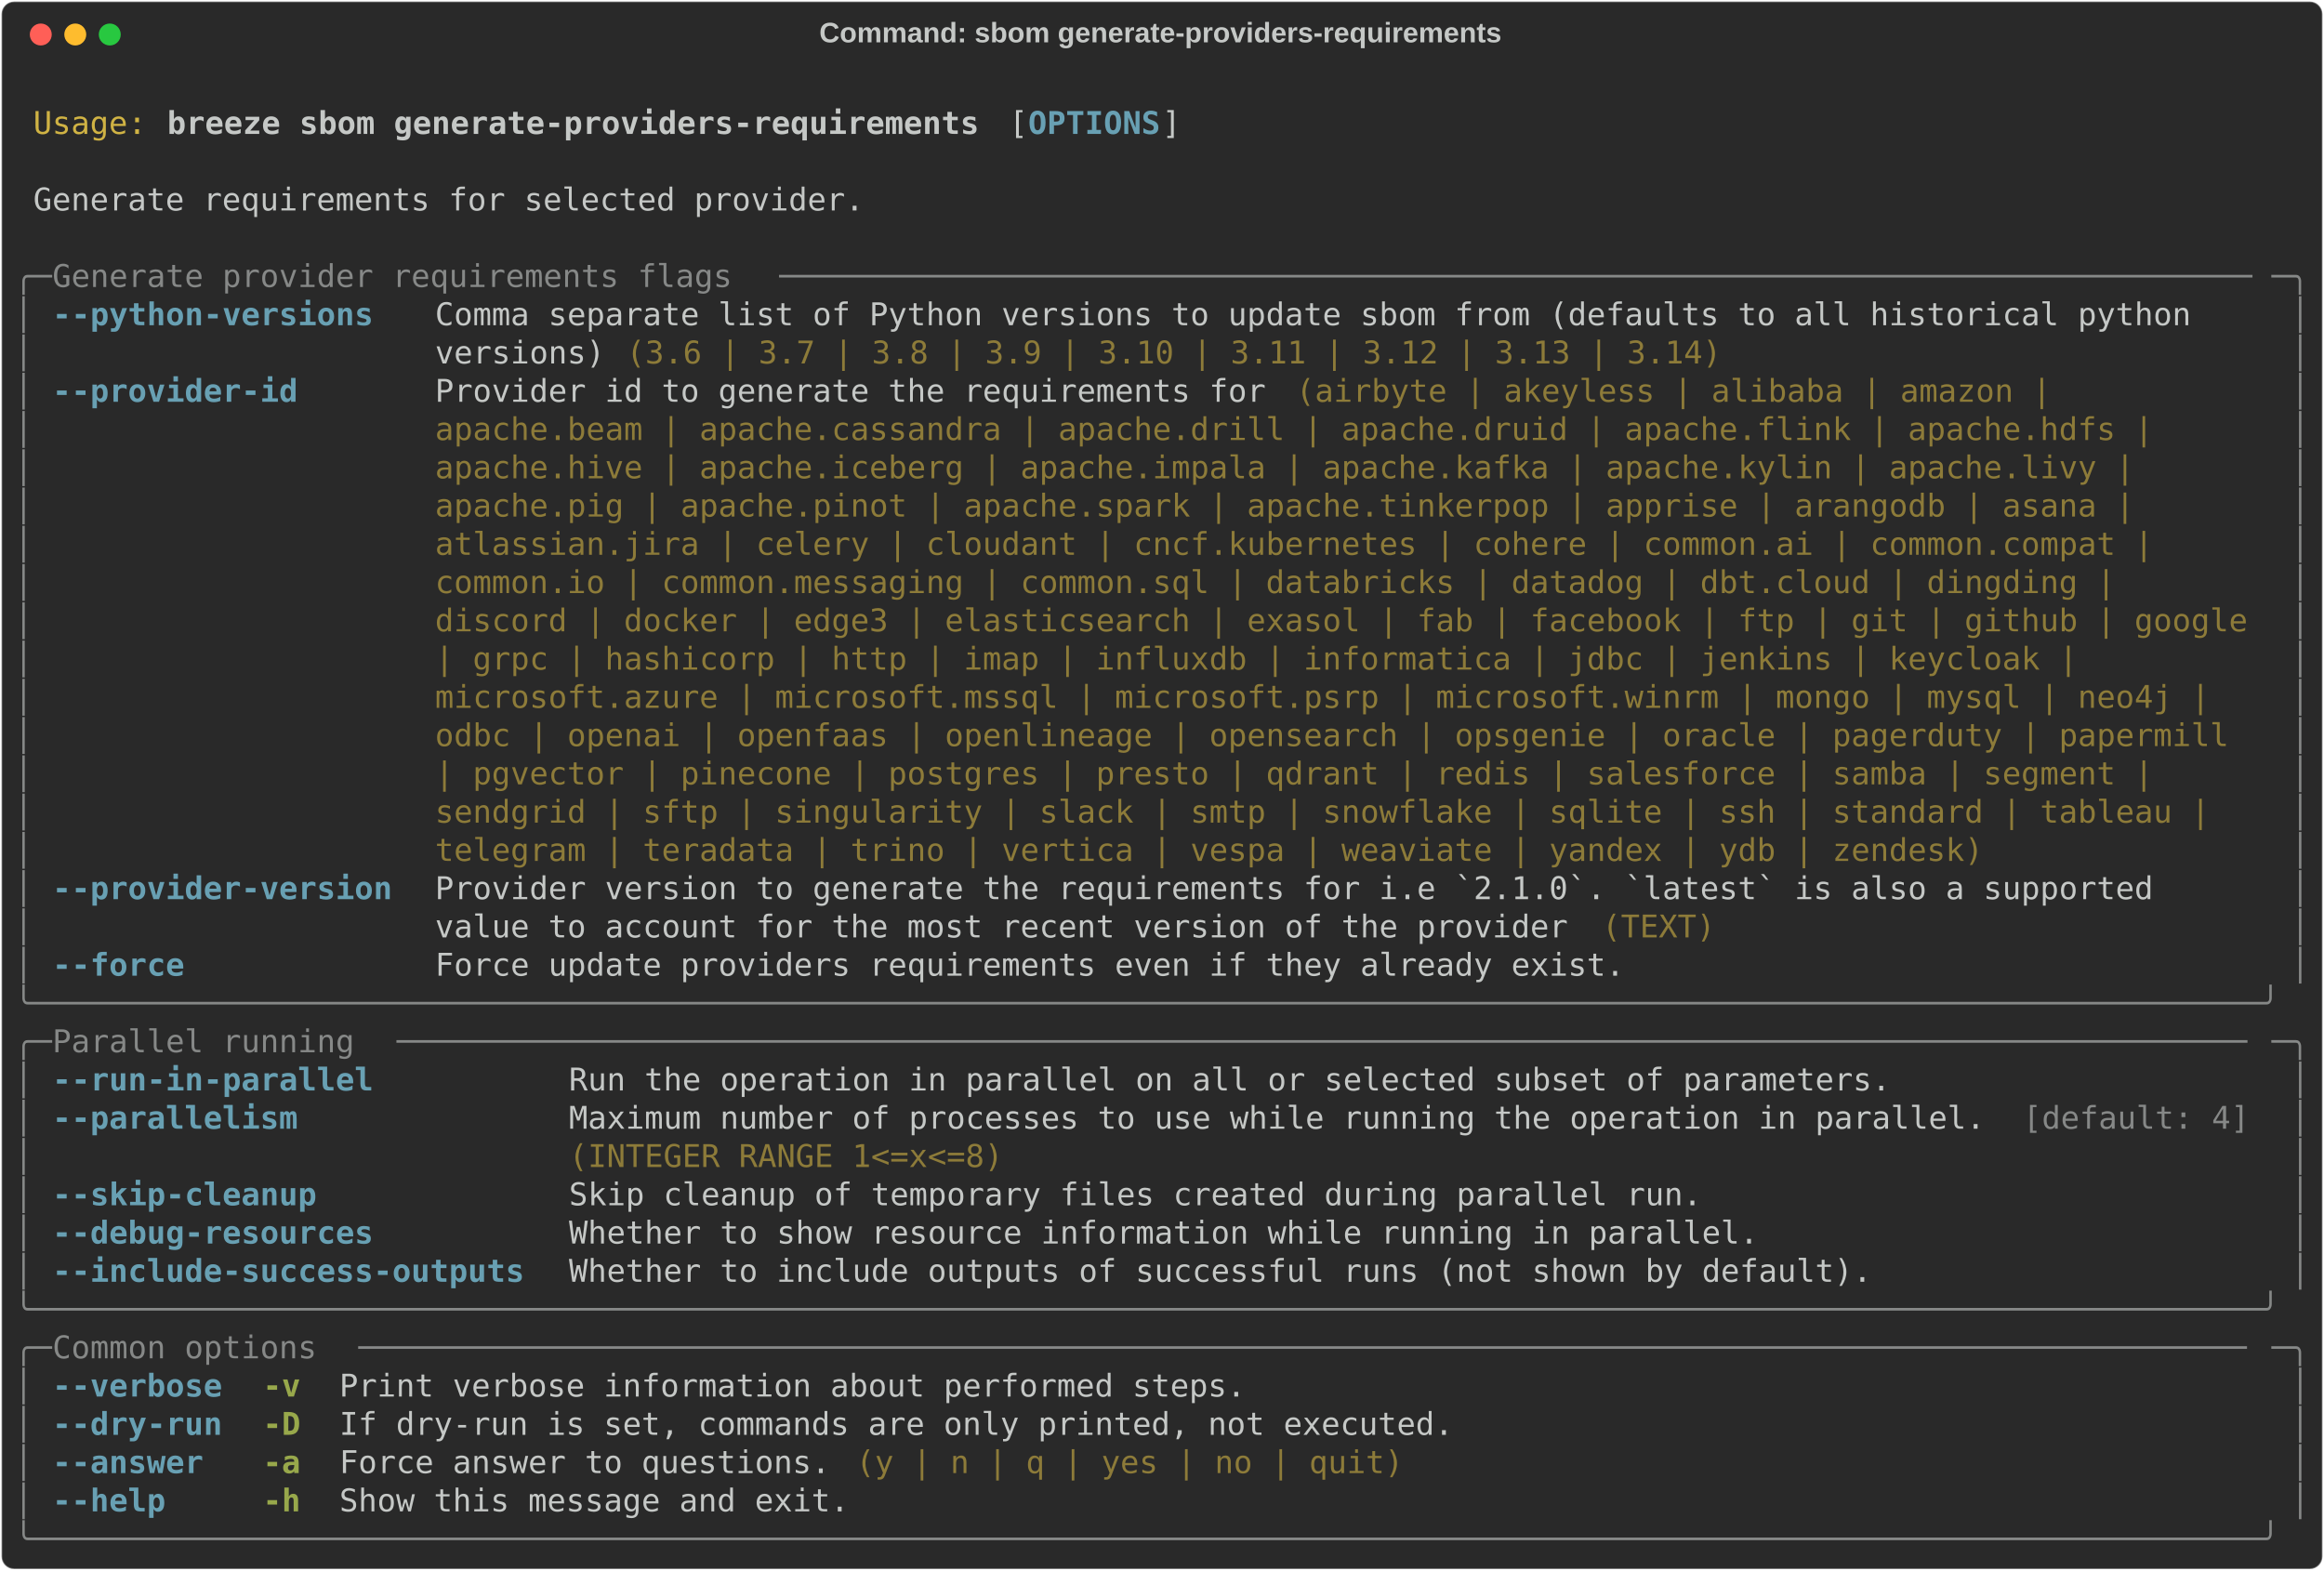
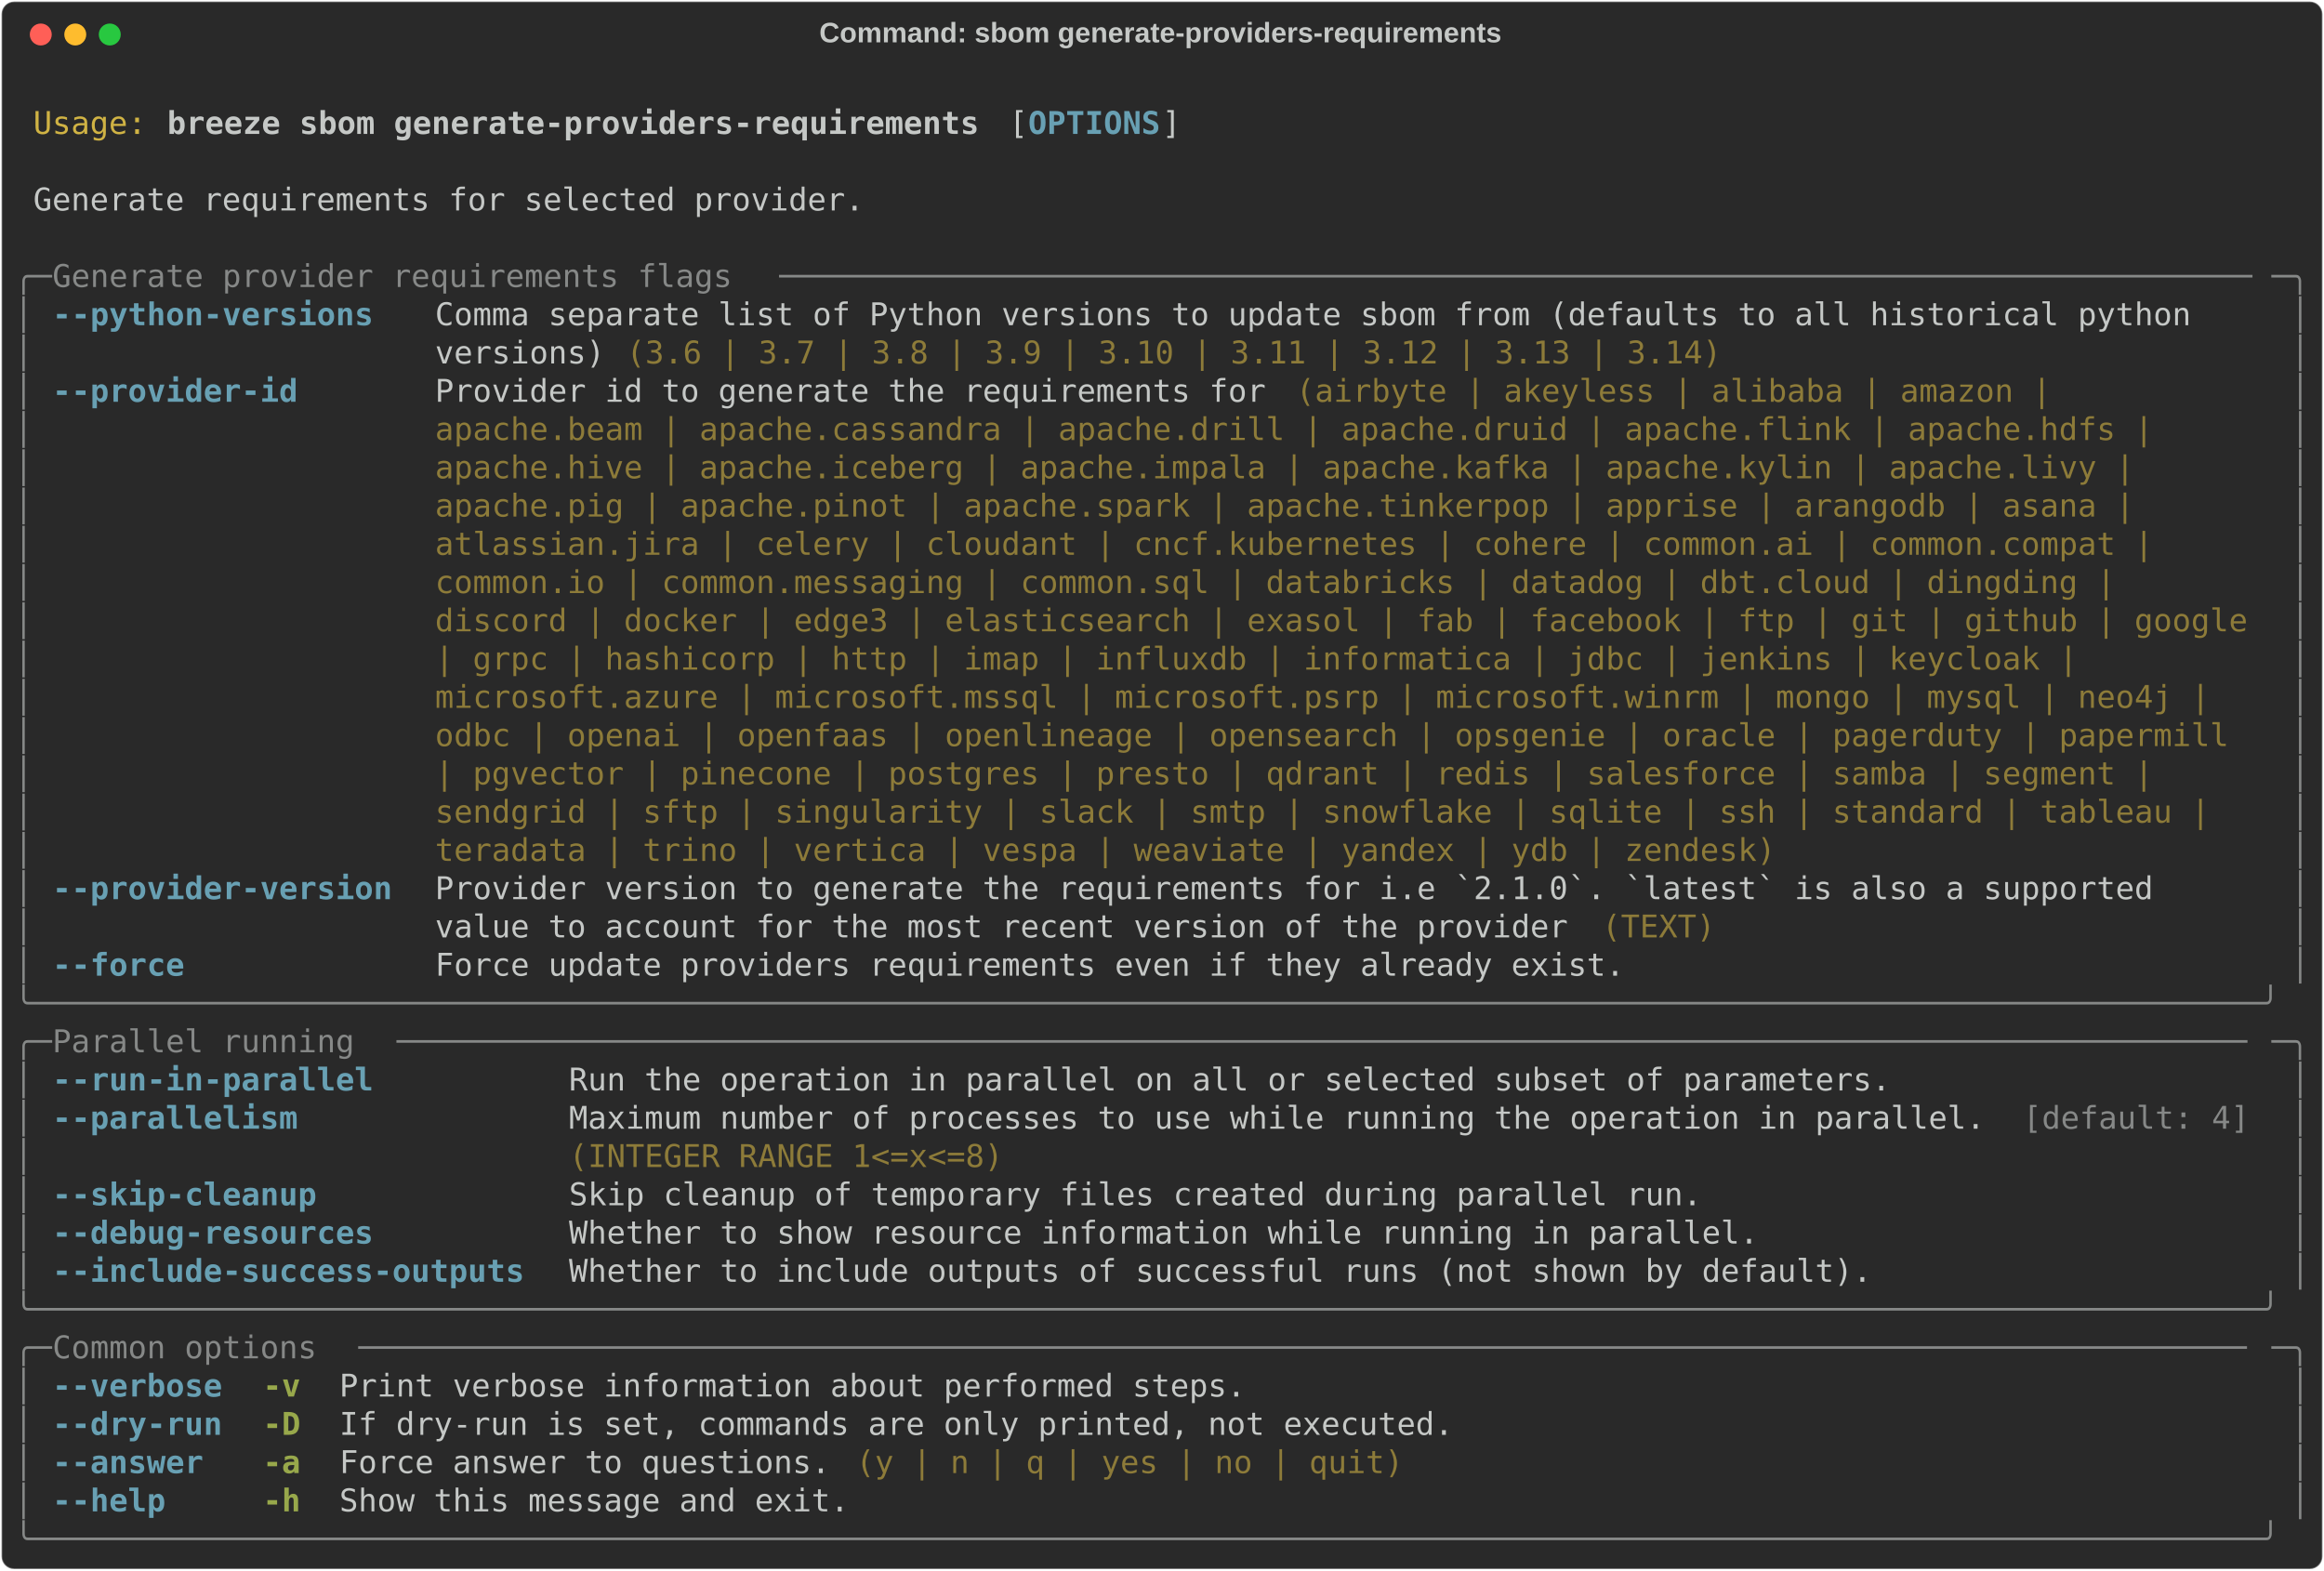
<svg xmlns="http://www.w3.org/2000/svg" class="rich-terminal" viewBox="0 0 1482 1001.6">
  <style>

    @font-face {
        font-family: "Fira Code";
        src: local("FiraCode-Regular"),
                url("https://cdnjs.cloudflare.com/ajax/libs/firacode/6.2.0/woff2/FiraCode-Regular.woff2") format("woff2"),
                url("https://cdnjs.cloudflare.com/ajax/libs/firacode/6.2.0/woff/FiraCode-Regular.woff") format("woff");
        font-style: normal;
        font-weight: 400;
    }
    @font-face {
        font-family: "Fira Code";
        src: local("FiraCode-Bold"),
                url("https://cdnjs.cloudflare.com/ajax/libs/firacode/6.2.0/woff2/FiraCode-Bold.woff2") format("woff2"),
                url("https://cdnjs.cloudflare.com/ajax/libs/firacode/6.2.0/woff/FiraCode-Bold.woff") format("woff");
        font-style: bold;
        font-weight: 700;
    }

    .breeze-sbom-generate-providers-requirements-matrix {
        font-family: Fira Code, monospace;
        font-size: 20px;
        line-height: 24.4px;
        font-variant-east-asian: full-width;
    }

    .breeze-sbom-generate-providers-requirements-title {
        font-size: 18px;
        font-weight: bold;
        font-family: arial;
    }

    .breeze-sbom-generate-providers-requirements-r1 { fill: #c5c8c6 }
.breeze-sbom-generate-providers-requirements-r2 { fill: #d0b344 }
.breeze-sbom-generate-providers-requirements-r3 { fill: #c5c8c6;font-weight: bold }
.breeze-sbom-generate-providers-requirements-r4 { fill: #68a0b3;font-weight: bold }
.breeze-sbom-generate-providers-requirements-r5 { fill: #868887 }
.breeze-sbom-generate-providers-requirements-r6 { fill: #8d7b39 }
.breeze-sbom-generate-providers-requirements-r7 { fill: #98a84b;font-weight: bold }
    </style>
  <defs>
    <clipPath id="breeze-sbom-generate-providers-requirements-clip-terminal">
      <rect x="0" y="0" width="1463.0" height="950.6" />
    </clipPath>
    <clipPath id="breeze-sbom-generate-providers-requirements-line-0">
      <rect x="0" y="1.5" width="1464" height="24.65" />
    </clipPath>
    <clipPath id="breeze-sbom-generate-providers-requirements-line-1">
      <rect x="0" y="25.9" width="1464" height="24.65" />
    </clipPath>
    <clipPath id="breeze-sbom-generate-providers-requirements-line-2">
      <rect x="0" y="50.3" width="1464" height="24.65" />
    </clipPath>
    <clipPath id="breeze-sbom-generate-providers-requirements-line-3">
      <rect x="0" y="74.7" width="1464" height="24.65" />
    </clipPath>
    <clipPath id="breeze-sbom-generate-providers-requirements-line-4">
      <rect x="0" y="99.1" width="1464" height="24.65" />
    </clipPath>
    <clipPath id="breeze-sbom-generate-providers-requirements-line-5">
      <rect x="0" y="123.5" width="1464" height="24.65" />
    </clipPath>
    <clipPath id="breeze-sbom-generate-providers-requirements-line-6">
      <rect x="0" y="147.9" width="1464" height="24.65" />
    </clipPath>
    <clipPath id="breeze-sbom-generate-providers-requirements-line-7">
      <rect x="0" y="172.3" width="1464" height="24.65" />
    </clipPath>
    <clipPath id="breeze-sbom-generate-providers-requirements-line-8">
      <rect x="0" y="196.7" width="1464" height="24.65" />
    </clipPath>
    <clipPath id="breeze-sbom-generate-providers-requirements-line-9">
      <rect x="0" y="221.1" width="1464" height="24.65" />
    </clipPath>
    <clipPath id="breeze-sbom-generate-providers-requirements-line-10">
      <rect x="0" y="245.5" width="1464" height="24.65" />
    </clipPath>
    <clipPath id="breeze-sbom-generate-providers-requirements-line-11">
      <rect x="0" y="269.9" width="1464" height="24.65" />
    </clipPath>
    <clipPath id="breeze-sbom-generate-providers-requirements-line-12">
      <rect x="0" y="294.3" width="1464" height="24.65" />
    </clipPath>
    <clipPath id="breeze-sbom-generate-providers-requirements-line-13">
      <rect x="0" y="318.7" width="1464" height="24.65" />
    </clipPath>
    <clipPath id="breeze-sbom-generate-providers-requirements-line-14">
      <rect x="0" y="343.1" width="1464" height="24.65" />
    </clipPath>
    <clipPath id="breeze-sbom-generate-providers-requirements-line-15">
      <rect x="0" y="367.5" width="1464" height="24.65" />
    </clipPath>
    <clipPath id="breeze-sbom-generate-providers-requirements-line-16">
      <rect x="0" y="391.9" width="1464" height="24.65" />
    </clipPath>
    <clipPath id="breeze-sbom-generate-providers-requirements-line-17">
      <rect x="0" y="416.3" width="1464" height="24.65" />
    </clipPath>
    <clipPath id="breeze-sbom-generate-providers-requirements-line-18">
      <rect x="0" y="440.7" width="1464" height="24.65" />
    </clipPath>
    <clipPath id="breeze-sbom-generate-providers-requirements-line-19">
      <rect x="0" y="465.1" width="1464" height="24.65" />
    </clipPath>
    <clipPath id="breeze-sbom-generate-providers-requirements-line-20">
      <rect x="0" y="489.5" width="1464" height="24.65" />
    </clipPath>
    <clipPath id="breeze-sbom-generate-providers-requirements-line-21">
      <rect x="0" y="513.9" width="1464" height="24.65" />
    </clipPath>
    <clipPath id="breeze-sbom-generate-providers-requirements-line-22">
      <rect x="0" y="538.3" width="1464" height="24.65" />
    </clipPath>
    <clipPath id="breeze-sbom-generate-providers-requirements-line-23">
      <rect x="0" y="562.7" width="1464" height="24.65" />
    </clipPath>
    <clipPath id="breeze-sbom-generate-providers-requirements-line-24">
      <rect x="0" y="587.1" width="1464" height="24.65" />
    </clipPath>
    <clipPath id="breeze-sbom-generate-providers-requirements-line-25">
      <rect x="0" y="611.5" width="1464" height="24.65" />
    </clipPath>
    <clipPath id="breeze-sbom-generate-providers-requirements-line-26">
      <rect x="0" y="635.9" width="1464" height="24.65" />
    </clipPath>
    <clipPath id="breeze-sbom-generate-providers-requirements-line-27">
      <rect x="0" y="660.3" width="1464" height="24.65" />
    </clipPath>
    <clipPath id="breeze-sbom-generate-providers-requirements-line-28">
      <rect x="0" y="684.7" width="1464" height="24.65" />
    </clipPath>
    <clipPath id="breeze-sbom-generate-providers-requirements-line-29">
      <rect x="0" y="709.1" width="1464" height="24.65" />
    </clipPath>
    <clipPath id="breeze-sbom-generate-providers-requirements-line-30">
      <rect x="0" y="733.5" width="1464" height="24.65" />
    </clipPath>
    <clipPath id="breeze-sbom-generate-providers-requirements-line-31">
      <rect x="0" y="757.9" width="1464" height="24.65" />
    </clipPath>
    <clipPath id="breeze-sbom-generate-providers-requirements-line-32">
      <rect x="0" y="782.3" width="1464" height="24.65" />
    </clipPath>
    <clipPath id="breeze-sbom-generate-providers-requirements-line-33">
      <rect x="0" y="806.7" width="1464" height="24.65" />
    </clipPath>
    <clipPath id="breeze-sbom-generate-providers-requirements-line-34">
      <rect x="0" y="831.1" width="1464" height="24.65" />
    </clipPath>
    <clipPath id="breeze-sbom-generate-providers-requirements-line-35">
      <rect x="0" y="855.5" width="1464" height="24.65" />
    </clipPath>
    <clipPath id="breeze-sbom-generate-providers-requirements-line-36">
      <rect x="0" y="879.9" width="1464" height="24.65" />
    </clipPath>
    <clipPath id="breeze-sbom-generate-providers-requirements-line-37">
      <rect x="0" y="904.3" width="1464" height="24.65" />
    </clipPath>
  </defs>
  <rect fill="#292929" stroke="rgba(255,255,255,0.35)" stroke-width="1" x="1" y="1" width="1480" height="999.6" rx="8" />
  <text class="breeze-sbom-generate-providers-requirements-title" fill="#c5c8c6" text-anchor="middle" x="740" y="27">Command: sbom generate-providers-requirements</text>
  <g transform="translate(26,22)">
    <circle cx="0" cy="0" r="7" fill="#ff5f57" />
    <circle cx="22" cy="0" r="7" fill="#febc2e" />
    <circle cx="44" cy="0" r="7" fill="#28c840" />
  </g>
  <g transform="translate(9, 41)" clip-path="url(#breeze-sbom-generate-providers-requirements-clip-terminal)">
    <g class="breeze-sbom-generate-providers-requirements-matrix">
      <text class="breeze-sbom-generate-providers-requirements-r1" x="1464" y="20" textLength="12.2" clip-path="url(#breeze-sbom-generate-providers-requirements-line-0)">
</text>
      <text class="breeze-sbom-generate-providers-requirements-r2" x="12.2" y="44.4" textLength="73.2" clip-path="url(#breeze-sbom-generate-providers-requirements-line-1)">Usage:</text>
      <text class="breeze-sbom-generate-providers-requirements-r3" x="97.6" y="44.4" textLength="524.6" clip-path="url(#breeze-sbom-generate-providers-requirements-line-1)">breeze sbom generate-providers-requirements</text>
      <text class="breeze-sbom-generate-providers-requirements-r1" x="634.4" y="44.4" textLength="12.2" clip-path="url(#breeze-sbom-generate-providers-requirements-line-1)">[</text>
      <text class="breeze-sbom-generate-providers-requirements-r4" x="646.6" y="44.4" textLength="85.4" clip-path="url(#breeze-sbom-generate-providers-requirements-line-1)">OPTIONS</text>
      <text class="breeze-sbom-generate-providers-requirements-r1" x="732" y="44.4" textLength="12.2" clip-path="url(#breeze-sbom-generate-providers-requirements-line-1)">]</text>
      <text class="breeze-sbom-generate-providers-requirements-r1" x="1464" y="44.4" textLength="12.2" clip-path="url(#breeze-sbom-generate-providers-requirements-line-1)">
</text>
      <text class="breeze-sbom-generate-providers-requirements-r1" x="1464" y="68.8" textLength="12.2" clip-path="url(#breeze-sbom-generate-providers-requirements-line-2)">
</text>
      <text class="breeze-sbom-generate-providers-requirements-r1" x="12.2" y="93.2" textLength="536.8" clip-path="url(#breeze-sbom-generate-providers-requirements-line-3)">Generate requirements for selected provider.</text>
      <text class="breeze-sbom-generate-providers-requirements-r1" x="1464" y="93.2" textLength="12.2" clip-path="url(#breeze-sbom-generate-providers-requirements-line-3)">
</text>
      <text class="breeze-sbom-generate-providers-requirements-r1" x="1464" y="117.6" textLength="12.2" clip-path="url(#breeze-sbom-generate-providers-requirements-line-4)">
</text>
      <text class="breeze-sbom-generate-providers-requirements-r5" x="0" y="142" textLength="24.4" clip-path="url(#breeze-sbom-generate-providers-requirements-line-5)">╭─</text>
      <text class="breeze-sbom-generate-providers-requirements-r5" x="24.4" y="142" textLength="463.6" clip-path="url(#breeze-sbom-generate-providers-requirements-line-5)"> Generate provider requirements flags </text>
      <text class="breeze-sbom-generate-providers-requirements-r5" x="488" y="142" textLength="951.6" clip-path="url(#breeze-sbom-generate-providers-requirements-line-5)">──────────────────────────────────────────────────────────────────────────────</text>
      <text class="breeze-sbom-generate-providers-requirements-r5" x="1439.6" y="142" textLength="24.4" clip-path="url(#breeze-sbom-generate-providers-requirements-line-5)">─╮</text>
      <text class="breeze-sbom-generate-providers-requirements-r1" x="1464" y="142" textLength="12.2" clip-path="url(#breeze-sbom-generate-providers-requirements-line-5)">
</text>
      <text class="breeze-sbom-generate-providers-requirements-r5" x="0" y="166.4" textLength="12.2" clip-path="url(#breeze-sbom-generate-providers-requirements-line-6)">│</text>
      <text class="breeze-sbom-generate-providers-requirements-r4" x="24.4" y="166.4" textLength="219.6" clip-path="url(#breeze-sbom-generate-providers-requirements-line-6)">--python-versions </text>
      <text class="breeze-sbom-generate-providers-requirements-r1" x="268.4" y="166.4" textLength="1171.2" clip-path="url(#breeze-sbom-generate-providers-requirements-line-6)">Comma separate list of Python versions to update sbom from (defaults to all historical python   </text>
      <text class="breeze-sbom-generate-providers-requirements-r5" x="1451.8" y="166.4" textLength="12.2" clip-path="url(#breeze-sbom-generate-providers-requirements-line-6)">│</text>
      <text class="breeze-sbom-generate-providers-requirements-r1" x="1464" y="166.4" textLength="12.2" clip-path="url(#breeze-sbom-generate-providers-requirements-line-6)">
</text>
      <text class="breeze-sbom-generate-providers-requirements-r5" x="0" y="190.8" textLength="12.2" clip-path="url(#breeze-sbom-generate-providers-requirements-line-7)">│</text>
      <text class="breeze-sbom-generate-providers-requirements-r1" x="268.4" y="190.8" textLength="122" clip-path="url(#breeze-sbom-generate-providers-requirements-line-7)">versions) </text>
      <text class="breeze-sbom-generate-providers-requirements-r6" x="390.4" y="190.8" textLength="707.6" clip-path="url(#breeze-sbom-generate-providers-requirements-line-7)">(3.6 | 3.7 | 3.8 | 3.9 | 3.10 | 3.11 | 3.12 | 3.13 | 3.14)</text>
      <text class="breeze-sbom-generate-providers-requirements-r5" x="1451.8" y="190.8" textLength="12.2" clip-path="url(#breeze-sbom-generate-providers-requirements-line-7)">│</text>
      <text class="breeze-sbom-generate-providers-requirements-r1" x="1464" y="190.8" textLength="12.2" clip-path="url(#breeze-sbom-generate-providers-requirements-line-7)">
</text>
      <text class="breeze-sbom-generate-providers-requirements-r5" x="0" y="215.2" textLength="12.2" clip-path="url(#breeze-sbom-generate-providers-requirements-line-8)">│</text>
      <text class="breeze-sbom-generate-providers-requirements-r4" x="24.4" y="215.2" textLength="219.6" clip-path="url(#breeze-sbom-generate-providers-requirements-line-8)">--provider-id     </text>
      <text class="breeze-sbom-generate-providers-requirements-r1" x="268.4" y="215.2" textLength="549" clip-path="url(#breeze-sbom-generate-providers-requirements-line-8)">Provider id to generate the requirements for </text>
      <text class="breeze-sbom-generate-providers-requirements-r6" x="817.4" y="215.2" textLength="500.2" clip-path="url(#breeze-sbom-generate-providers-requirements-line-8)">(airbyte | akeyless | alibaba | amazon | </text>
      <text class="breeze-sbom-generate-providers-requirements-r5" x="1451.8" y="215.2" textLength="12.2" clip-path="url(#breeze-sbom-generate-providers-requirements-line-8)">│</text>
      <text class="breeze-sbom-generate-providers-requirements-r1" x="1464" y="215.2" textLength="12.2" clip-path="url(#breeze-sbom-generate-providers-requirements-line-8)">
</text>
      <text class="breeze-sbom-generate-providers-requirements-r5" x="0" y="239.6" textLength="12.2" clip-path="url(#breeze-sbom-generate-providers-requirements-line-9)">│</text>
      <text class="breeze-sbom-generate-providers-requirements-r6" x="268.4" y="239.6" textLength="1122.4" clip-path="url(#breeze-sbom-generate-providers-requirements-line-9)">apache.beam | apache.cassandra | apache.drill | apache.druid | apache.flink | apache.hdfs | </text>
      <text class="breeze-sbom-generate-providers-requirements-r5" x="1451.8" y="239.6" textLength="12.2" clip-path="url(#breeze-sbom-generate-providers-requirements-line-9)">│</text>
      <text class="breeze-sbom-generate-providers-requirements-r1" x="1464" y="239.6" textLength="12.2" clip-path="url(#breeze-sbom-generate-providers-requirements-line-9)">
</text>
      <text class="breeze-sbom-generate-providers-requirements-r5" x="0" y="264" textLength="12.2" clip-path="url(#breeze-sbom-generate-providers-requirements-line-10)">│</text>
      <text class="breeze-sbom-generate-providers-requirements-r6" x="268.4" y="264" textLength="1110.2" clip-path="url(#breeze-sbom-generate-providers-requirements-line-10)">apache.hive | apache.iceberg | apache.impala | apache.kafka | apache.kylin | apache.livy | </text>
      <text class="breeze-sbom-generate-providers-requirements-r5" x="1451.8" y="264" textLength="12.2" clip-path="url(#breeze-sbom-generate-providers-requirements-line-10)">│</text>
      <text class="breeze-sbom-generate-providers-requirements-r1" x="1464" y="264" textLength="12.2" clip-path="url(#breeze-sbom-generate-providers-requirements-line-10)">
</text>
      <text class="breeze-sbom-generate-providers-requirements-r5" x="0" y="288.4" textLength="12.2" clip-path="url(#breeze-sbom-generate-providers-requirements-line-11)">│</text>
      <text class="breeze-sbom-generate-providers-requirements-r6" x="268.4" y="288.4" textLength="1110.2" clip-path="url(#breeze-sbom-generate-providers-requirements-line-11)">apache.pig | apache.pinot | apache.spark | apache.tinkerpop | apprise | arangodb | asana | </text>
      <text class="breeze-sbom-generate-providers-requirements-r5" x="1451.8" y="288.4" textLength="12.2" clip-path="url(#breeze-sbom-generate-providers-requirements-line-11)">│</text>
      <text class="breeze-sbom-generate-providers-requirements-r1" x="1464" y="288.4" textLength="12.2" clip-path="url(#breeze-sbom-generate-providers-requirements-line-11)">
</text>
      <text class="breeze-sbom-generate-providers-requirements-r5" x="0" y="312.8" textLength="12.2" clip-path="url(#breeze-sbom-generate-providers-requirements-line-12)">│</text>
      <text class="breeze-sbom-generate-providers-requirements-r6" x="268.4" y="312.8" textLength="1122.4" clip-path="url(#breeze-sbom-generate-providers-requirements-line-12)">atlassian.jira | celery | cloudant | cncf.kubernetes | cohere | common.ai | common.compat | </text>
      <text class="breeze-sbom-generate-providers-requirements-r5" x="1451.8" y="312.8" textLength="12.2" clip-path="url(#breeze-sbom-generate-providers-requirements-line-12)">│</text>
      <text class="breeze-sbom-generate-providers-requirements-r1" x="1464" y="312.8" textLength="12.2" clip-path="url(#breeze-sbom-generate-providers-requirements-line-12)">
</text>
      <text class="breeze-sbom-generate-providers-requirements-r5" x="0" y="337.2" textLength="12.2" clip-path="url(#breeze-sbom-generate-providers-requirements-line-13)">│</text>
      <text class="breeze-sbom-generate-providers-requirements-r6" x="268.4" y="337.2" textLength="1098" clip-path="url(#breeze-sbom-generate-providers-requirements-line-13)">common.io | common.messaging | common.sql | databricks | datadog | dbt.cloud | dingding | </text>
      <text class="breeze-sbom-generate-providers-requirements-r5" x="1451.8" y="337.2" textLength="12.2" clip-path="url(#breeze-sbom-generate-providers-requirements-line-13)">│</text>
      <text class="breeze-sbom-generate-providers-requirements-r1" x="1464" y="337.2" textLength="12.2" clip-path="url(#breeze-sbom-generate-providers-requirements-line-13)">
</text>
      <text class="breeze-sbom-generate-providers-requirements-r5" x="0" y="361.6" textLength="12.2" clip-path="url(#breeze-sbom-generate-providers-requirements-line-14)">│</text>
      <text class="breeze-sbom-generate-providers-requirements-r6" x="268.4" y="361.6" textLength="1171.2" clip-path="url(#breeze-sbom-generate-providers-requirements-line-14)">discord | docker | edge3 | elasticsearch | exasol | fab | facebook | ftp | git | github | google</text>
      <text class="breeze-sbom-generate-providers-requirements-r5" x="1451.8" y="361.6" textLength="12.2" clip-path="url(#breeze-sbom-generate-providers-requirements-line-14)">│</text>
      <text class="breeze-sbom-generate-providers-requirements-r1" x="1464" y="361.6" textLength="12.2" clip-path="url(#breeze-sbom-generate-providers-requirements-line-14)">
</text>
      <text class="breeze-sbom-generate-providers-requirements-r5" x="0" y="386" textLength="12.2" clip-path="url(#breeze-sbom-generate-providers-requirements-line-15)">│</text>
      <text class="breeze-sbom-generate-providers-requirements-r6" x="268.4" y="386" textLength="1073.6" clip-path="url(#breeze-sbom-generate-providers-requirements-line-15)">| grpc | hashicorp | http | imap | influxdb | informatica | jdbc | jenkins | keycloak | </text>
      <text class="breeze-sbom-generate-providers-requirements-r5" x="1451.8" y="386" textLength="12.2" clip-path="url(#breeze-sbom-generate-providers-requirements-line-15)">│</text>
      <text class="breeze-sbom-generate-providers-requirements-r1" x="1464" y="386" textLength="12.2" clip-path="url(#breeze-sbom-generate-providers-requirements-line-15)">
</text>
      <text class="breeze-sbom-generate-providers-requirements-r5" x="0" y="410.4" textLength="12.2" clip-path="url(#breeze-sbom-generate-providers-requirements-line-16)">│</text>
      <text class="breeze-sbom-generate-providers-requirements-r6" x="268.4" y="410.4" textLength="1159" clip-path="url(#breeze-sbom-generate-providers-requirements-line-16)">microsoft.azure | microsoft.mssql | microsoft.psrp | microsoft.winrm | mongo | mysql | neo4j | </text>
      <text class="breeze-sbom-generate-providers-requirements-r5" x="1451.8" y="410.4" textLength="12.2" clip-path="url(#breeze-sbom-generate-providers-requirements-line-16)">│</text>
      <text class="breeze-sbom-generate-providers-requirements-r1" x="1464" y="410.4" textLength="12.2" clip-path="url(#breeze-sbom-generate-providers-requirements-line-16)">
</text>
      <text class="breeze-sbom-generate-providers-requirements-r5" x="0" y="434.8" textLength="12.2" clip-path="url(#breeze-sbom-generate-providers-requirements-line-17)">│</text>
      <text class="breeze-sbom-generate-providers-requirements-r6" x="268.4" y="434.8" textLength="1171.2" clip-path="url(#breeze-sbom-generate-providers-requirements-line-17)">odbc | openai | openfaas | openlineage | opensearch | opsgenie | oracle | pagerduty | papermill </text>
      <text class="breeze-sbom-generate-providers-requirements-r5" x="1451.8" y="434.8" textLength="12.2" clip-path="url(#breeze-sbom-generate-providers-requirements-line-17)">│</text>
      <text class="breeze-sbom-generate-providers-requirements-r1" x="1464" y="434.8" textLength="12.2" clip-path="url(#breeze-sbom-generate-providers-requirements-line-17)">
</text>
      <text class="breeze-sbom-generate-providers-requirements-r5" x="0" y="459.2" textLength="12.2" clip-path="url(#breeze-sbom-generate-providers-requirements-line-18)">│</text>
      <text class="breeze-sbom-generate-providers-requirements-r6" x="268.4" y="459.2" textLength="1122.4" clip-path="url(#breeze-sbom-generate-providers-requirements-line-18)">| pgvector | pinecone | postgres | presto | qdrant | redis | salesforce | samba | segment | </text>
      <text class="breeze-sbom-generate-providers-requirements-r5" x="1451.8" y="459.2" textLength="12.2" clip-path="url(#breeze-sbom-generate-providers-requirements-line-18)">│</text>
      <text class="breeze-sbom-generate-providers-requirements-r1" x="1464" y="459.2" textLength="12.2" clip-path="url(#breeze-sbom-generate-providers-requirements-line-18)">
</text>
      <text class="breeze-sbom-generate-providers-requirements-r5" x="0" y="483.6" textLength="12.2" clip-path="url(#breeze-sbom-generate-providers-requirements-line-19)">│</text>
      <text class="breeze-sbom-generate-providers-requirements-r6" x="268.4" y="483.6" textLength="1159" clip-path="url(#breeze-sbom-generate-providers-requirements-line-19)">sendgrid | sftp | singularity | slack | smtp | snowflake | sqlite | ssh | standard | tableau | </text>
      <text class="breeze-sbom-generate-providers-requirements-r5" x="1451.8" y="483.6" textLength="12.2" clip-path="url(#breeze-sbom-generate-providers-requirements-line-19)">│</text>
      <text class="breeze-sbom-generate-providers-requirements-r1" x="1464" y="483.6" textLength="12.2" clip-path="url(#breeze-sbom-generate-providers-requirements-line-19)">
</text>
      <text class="breeze-sbom-generate-providers-requirements-r5" x="0" y="508" textLength="12.2" clip-path="url(#breeze-sbom-generate-providers-requirements-line-20)">│</text>
-       <text class="breeze-sbom-generate-providers-requirements-r6" x="268.4" y="508" textLength="1000.4" clip-path="url(#breeze-sbom-generate-providers-requirements-line-20)">telegram | teradata | trino | vertica | vespa | weaviate | yandex | ydb | zendesk)</text>
+       <text class="breeze-sbom-generate-providers-requirements-r6" x="268.4" y="508" textLength="1000.4" clip-path="url(#breeze-sbom-generate-providers-requirements-line-20)">teradata | trino | vertica | vespa | weaviate | yandex | ydb | zendesk)</text>
      <text class="breeze-sbom-generate-providers-requirements-r5" x="1451.8" y="508" textLength="12.2" clip-path="url(#breeze-sbom-generate-providers-requirements-line-20)">│</text>
      <text class="breeze-sbom-generate-providers-requirements-r1" x="1464" y="508" textLength="12.2" clip-path="url(#breeze-sbom-generate-providers-requirements-line-20)">
</text>
      <text class="breeze-sbom-generate-providers-requirements-r5" x="0" y="532.4" textLength="12.2" clip-path="url(#breeze-sbom-generate-providers-requirements-line-21)">│</text>
      <text class="breeze-sbom-generate-providers-requirements-r4" x="24.4" y="532.4" textLength="219.6" clip-path="url(#breeze-sbom-generate-providers-requirements-line-21)">--provider-version</text>
      <text class="breeze-sbom-generate-providers-requirements-r1" x="268.4" y="532.4" textLength="1171.2" clip-path="url(#breeze-sbom-generate-providers-requirements-line-21)">Provider version to generate the requirements for i.e `2.1.0`. `latest` is also a supported     </text>
      <text class="breeze-sbom-generate-providers-requirements-r5" x="1451.8" y="532.4" textLength="12.2" clip-path="url(#breeze-sbom-generate-providers-requirements-line-21)">│</text>
      <text class="breeze-sbom-generate-providers-requirements-r1" x="1464" y="532.4" textLength="12.2" clip-path="url(#breeze-sbom-generate-providers-requirements-line-21)">
</text>
      <text class="breeze-sbom-generate-providers-requirements-r5" x="0" y="556.8" textLength="12.2" clip-path="url(#breeze-sbom-generate-providers-requirements-line-22)">│</text>
      <text class="breeze-sbom-generate-providers-requirements-r1" x="268.4" y="556.8" textLength="744.2" clip-path="url(#breeze-sbom-generate-providers-requirements-line-22)">value to account for the most recent version of the provider </text>
      <text class="breeze-sbom-generate-providers-requirements-r6" x="1012.6" y="556.8" textLength="73.2" clip-path="url(#breeze-sbom-generate-providers-requirements-line-22)">(TEXT)</text>
      <text class="breeze-sbom-generate-providers-requirements-r5" x="1451.8" y="556.8" textLength="12.2" clip-path="url(#breeze-sbom-generate-providers-requirements-line-22)">│</text>
      <text class="breeze-sbom-generate-providers-requirements-r1" x="1464" y="556.8" textLength="12.2" clip-path="url(#breeze-sbom-generate-providers-requirements-line-22)">
</text>
      <text class="breeze-sbom-generate-providers-requirements-r5" x="0" y="581.2" textLength="12.2" clip-path="url(#breeze-sbom-generate-providers-requirements-line-23)">│</text>
      <text class="breeze-sbom-generate-providers-requirements-r4" x="24.4" y="581.2" textLength="219.6" clip-path="url(#breeze-sbom-generate-providers-requirements-line-23)">--force           </text>
      <text class="breeze-sbom-generate-providers-requirements-r1" x="268.4" y="581.2" textLength="768.6" clip-path="url(#breeze-sbom-generate-providers-requirements-line-23)">Force update providers requirements even if they already exist.</text>
      <text class="breeze-sbom-generate-providers-requirements-r5" x="1451.8" y="581.2" textLength="12.2" clip-path="url(#breeze-sbom-generate-providers-requirements-line-23)">│</text>
      <text class="breeze-sbom-generate-providers-requirements-r1" x="1464" y="581.2" textLength="12.2" clip-path="url(#breeze-sbom-generate-providers-requirements-line-23)">
</text>
      <text class="breeze-sbom-generate-providers-requirements-r5" x="0" y="605.6" textLength="1464" clip-path="url(#breeze-sbom-generate-providers-requirements-line-24)">╰──────────────────────────────────────────────────────────────────────────────────────────────────────────────────────╯</text>
      <text class="breeze-sbom-generate-providers-requirements-r1" x="1464" y="605.6" textLength="12.2" clip-path="url(#breeze-sbom-generate-providers-requirements-line-24)">
</text>
      <text class="breeze-sbom-generate-providers-requirements-r5" x="0" y="630" textLength="24.4" clip-path="url(#breeze-sbom-generate-providers-requirements-line-25)">╭─</text>
      <text class="breeze-sbom-generate-providers-requirements-r5" x="24.4" y="630" textLength="219.6" clip-path="url(#breeze-sbom-generate-providers-requirements-line-25)"> Parallel running </text>
      <text class="breeze-sbom-generate-providers-requirements-r5" x="244" y="630" textLength="1195.6" clip-path="url(#breeze-sbom-generate-providers-requirements-line-25)">──────────────────────────────────────────────────────────────────────────────────────────────────</text>
      <text class="breeze-sbom-generate-providers-requirements-r5" x="1439.6" y="630" textLength="24.4" clip-path="url(#breeze-sbom-generate-providers-requirements-line-25)">─╮</text>
      <text class="breeze-sbom-generate-providers-requirements-r1" x="1464" y="630" textLength="12.2" clip-path="url(#breeze-sbom-generate-providers-requirements-line-25)">
</text>
      <text class="breeze-sbom-generate-providers-requirements-r5" x="0" y="654.4" textLength="12.2" clip-path="url(#breeze-sbom-generate-providers-requirements-line-26)">│</text>
      <text class="breeze-sbom-generate-providers-requirements-r4" x="24.4" y="654.4" textLength="305" clip-path="url(#breeze-sbom-generate-providers-requirements-line-26)">--run-in-parallel        </text>
      <text class="breeze-sbom-generate-providers-requirements-r1" x="353.8" y="654.4" textLength="854" clip-path="url(#breeze-sbom-generate-providers-requirements-line-26)">Run the operation in parallel on all or selected subset of parameters.</text>
      <text class="breeze-sbom-generate-providers-requirements-r5" x="1451.8" y="654.4" textLength="12.2" clip-path="url(#breeze-sbom-generate-providers-requirements-line-26)">│</text>
      <text class="breeze-sbom-generate-providers-requirements-r1" x="1464" y="654.4" textLength="12.2" clip-path="url(#breeze-sbom-generate-providers-requirements-line-26)">
</text>
      <text class="breeze-sbom-generate-providers-requirements-r5" x="0" y="678.8" textLength="12.2" clip-path="url(#breeze-sbom-generate-providers-requirements-line-27)">│</text>
      <text class="breeze-sbom-generate-providers-requirements-r4" x="24.4" y="678.8" textLength="305" clip-path="url(#breeze-sbom-generate-providers-requirements-line-27)">--parallelism            </text>
      <text class="breeze-sbom-generate-providers-requirements-r1" x="353.8" y="678.8" textLength="927.2" clip-path="url(#breeze-sbom-generate-providers-requirements-line-27)">Maximum number of processes to use while running the operation in parallel. </text>
      <text class="breeze-sbom-generate-providers-requirements-r5" x="1281" y="678.8" textLength="146.4" clip-path="url(#breeze-sbom-generate-providers-requirements-line-27)">[default: 4]</text>
      <text class="breeze-sbom-generate-providers-requirements-r5" x="1451.8" y="678.8" textLength="12.2" clip-path="url(#breeze-sbom-generate-providers-requirements-line-27)">│</text>
      <text class="breeze-sbom-generate-providers-requirements-r1" x="1464" y="678.8" textLength="12.2" clip-path="url(#breeze-sbom-generate-providers-requirements-line-27)">
</text>
      <text class="breeze-sbom-generate-providers-requirements-r5" x="0" y="703.2" textLength="12.2" clip-path="url(#breeze-sbom-generate-providers-requirements-line-28)">│</text>
      <text class="breeze-sbom-generate-providers-requirements-r6" x="353.8" y="703.2" textLength="280.6" clip-path="url(#breeze-sbom-generate-providers-requirements-line-28)">(INTEGER RANGE 1&lt;=x&lt;=8)</text>
      <text class="breeze-sbom-generate-providers-requirements-r5" x="1451.8" y="703.2" textLength="12.2" clip-path="url(#breeze-sbom-generate-providers-requirements-line-28)">│</text>
      <text class="breeze-sbom-generate-providers-requirements-r1" x="1464" y="703.2" textLength="12.2" clip-path="url(#breeze-sbom-generate-providers-requirements-line-28)">
</text>
      <text class="breeze-sbom-generate-providers-requirements-r5" x="0" y="727.6" textLength="12.2" clip-path="url(#breeze-sbom-generate-providers-requirements-line-29)">│</text>
      <text class="breeze-sbom-generate-providers-requirements-r4" x="24.4" y="727.6" textLength="305" clip-path="url(#breeze-sbom-generate-providers-requirements-line-29)">--skip-cleanup           </text>
      <text class="breeze-sbom-generate-providers-requirements-r1" x="353.8" y="727.6" textLength="732" clip-path="url(#breeze-sbom-generate-providers-requirements-line-29)">Skip cleanup of temporary files created during parallel run.</text>
      <text class="breeze-sbom-generate-providers-requirements-r5" x="1451.8" y="727.6" textLength="12.2" clip-path="url(#breeze-sbom-generate-providers-requirements-line-29)">│</text>
      <text class="breeze-sbom-generate-providers-requirements-r1" x="1464" y="727.6" textLength="12.2" clip-path="url(#breeze-sbom-generate-providers-requirements-line-29)">
</text>
      <text class="breeze-sbom-generate-providers-requirements-r5" x="0" y="752" textLength="12.2" clip-path="url(#breeze-sbom-generate-providers-requirements-line-30)">│</text>
      <text class="breeze-sbom-generate-providers-requirements-r4" x="24.4" y="752" textLength="305" clip-path="url(#breeze-sbom-generate-providers-requirements-line-30)">--debug-resources        </text>
      <text class="breeze-sbom-generate-providers-requirements-r1" x="353.8" y="752" textLength="768.6" clip-path="url(#breeze-sbom-generate-providers-requirements-line-30)">Whether to show resource information while running in parallel.</text>
      <text class="breeze-sbom-generate-providers-requirements-r5" x="1451.8" y="752" textLength="12.2" clip-path="url(#breeze-sbom-generate-providers-requirements-line-30)">│</text>
      <text class="breeze-sbom-generate-providers-requirements-r1" x="1464" y="752" textLength="12.2" clip-path="url(#breeze-sbom-generate-providers-requirements-line-30)">
</text>
      <text class="breeze-sbom-generate-providers-requirements-r5" x="0" y="776.4" textLength="12.2" clip-path="url(#breeze-sbom-generate-providers-requirements-line-31)">│</text>
      <text class="breeze-sbom-generate-providers-requirements-r4" x="24.4" y="776.4" textLength="305" clip-path="url(#breeze-sbom-generate-providers-requirements-line-31)">--include-success-outputs</text>
      <text class="breeze-sbom-generate-providers-requirements-r1" x="353.8" y="776.4" textLength="841.8" clip-path="url(#breeze-sbom-generate-providers-requirements-line-31)">Whether to include outputs of successful runs (not shown by default).</text>
      <text class="breeze-sbom-generate-providers-requirements-r5" x="1451.8" y="776.4" textLength="12.2" clip-path="url(#breeze-sbom-generate-providers-requirements-line-31)">│</text>
      <text class="breeze-sbom-generate-providers-requirements-r1" x="1464" y="776.4" textLength="12.2" clip-path="url(#breeze-sbom-generate-providers-requirements-line-31)">
</text>
      <text class="breeze-sbom-generate-providers-requirements-r5" x="0" y="800.8" textLength="1464" clip-path="url(#breeze-sbom-generate-providers-requirements-line-32)">╰──────────────────────────────────────────────────────────────────────────────────────────────────────────────────────╯</text>
      <text class="breeze-sbom-generate-providers-requirements-r1" x="1464" y="800.8" textLength="12.2" clip-path="url(#breeze-sbom-generate-providers-requirements-line-32)">
</text>
      <text class="breeze-sbom-generate-providers-requirements-r5" x="0" y="825.2" textLength="24.4" clip-path="url(#breeze-sbom-generate-providers-requirements-line-33)">╭─</text>
      <text class="breeze-sbom-generate-providers-requirements-r5" x="24.4" y="825.2" textLength="195.2" clip-path="url(#breeze-sbom-generate-providers-requirements-line-33)"> Common options </text>
      <text class="breeze-sbom-generate-providers-requirements-r5" x="219.6" y="825.2" textLength="1220" clip-path="url(#breeze-sbom-generate-providers-requirements-line-33)">────────────────────────────────────────────────────────────────────────────────────────────────────</text>
      <text class="breeze-sbom-generate-providers-requirements-r5" x="1439.6" y="825.2" textLength="24.4" clip-path="url(#breeze-sbom-generate-providers-requirements-line-33)">─╮</text>
      <text class="breeze-sbom-generate-providers-requirements-r1" x="1464" y="825.2" textLength="12.2" clip-path="url(#breeze-sbom-generate-providers-requirements-line-33)">
</text>
      <text class="breeze-sbom-generate-providers-requirements-r5" x="0" y="849.6" textLength="12.2" clip-path="url(#breeze-sbom-generate-providers-requirements-line-34)">│</text>
      <text class="breeze-sbom-generate-providers-requirements-r4" x="24.4" y="849.6" textLength="109.8" clip-path="url(#breeze-sbom-generate-providers-requirements-line-34)">--verbose</text>
      <text class="breeze-sbom-generate-providers-requirements-r7" x="158.6" y="849.6" textLength="24.4" clip-path="url(#breeze-sbom-generate-providers-requirements-line-34)">-v</text>
      <text class="breeze-sbom-generate-providers-requirements-r1" x="207.4" y="849.6" textLength="585.6" clip-path="url(#breeze-sbom-generate-providers-requirements-line-34)">Print verbose information about performed steps.</text>
      <text class="breeze-sbom-generate-providers-requirements-r5" x="1451.8" y="849.6" textLength="12.2" clip-path="url(#breeze-sbom-generate-providers-requirements-line-34)">│</text>
      <text class="breeze-sbom-generate-providers-requirements-r1" x="1464" y="849.6" textLength="12.2" clip-path="url(#breeze-sbom-generate-providers-requirements-line-34)">
</text>
      <text class="breeze-sbom-generate-providers-requirements-r5" x="0" y="874" textLength="12.2" clip-path="url(#breeze-sbom-generate-providers-requirements-line-35)">│</text>
      <text class="breeze-sbom-generate-providers-requirements-r4" x="24.4" y="874" textLength="109.8" clip-path="url(#breeze-sbom-generate-providers-requirements-line-35)">--dry-run</text>
      <text class="breeze-sbom-generate-providers-requirements-r7" x="158.6" y="874" textLength="24.4" clip-path="url(#breeze-sbom-generate-providers-requirements-line-35)">-D</text>
      <text class="breeze-sbom-generate-providers-requirements-r1" x="207.4" y="874" textLength="719.8" clip-path="url(#breeze-sbom-generate-providers-requirements-line-35)">If dry-run is set, commands are only printed, not executed.</text>
      <text class="breeze-sbom-generate-providers-requirements-r5" x="1451.8" y="874" textLength="12.2" clip-path="url(#breeze-sbom-generate-providers-requirements-line-35)">│</text>
      <text class="breeze-sbom-generate-providers-requirements-r1" x="1464" y="874" textLength="12.2" clip-path="url(#breeze-sbom-generate-providers-requirements-line-35)">
</text>
      <text class="breeze-sbom-generate-providers-requirements-r5" x="0" y="898.4" textLength="12.2" clip-path="url(#breeze-sbom-generate-providers-requirements-line-36)">│</text>
      <text class="breeze-sbom-generate-providers-requirements-r4" x="24.4" y="898.4" textLength="109.8" clip-path="url(#breeze-sbom-generate-providers-requirements-line-36)">--answer </text>
      <text class="breeze-sbom-generate-providers-requirements-r7" x="158.6" y="898.4" textLength="24.4" clip-path="url(#breeze-sbom-generate-providers-requirements-line-36)">-a</text>
      <text class="breeze-sbom-generate-providers-requirements-r1" x="207.4" y="898.4" textLength="329.4" clip-path="url(#breeze-sbom-generate-providers-requirements-line-36)">Force answer to questions. </text>
      <text class="breeze-sbom-generate-providers-requirements-r6" x="536.8" y="898.4" textLength="353.8" clip-path="url(#breeze-sbom-generate-providers-requirements-line-36)">(y | n | q | yes | no | quit)</text>
      <text class="breeze-sbom-generate-providers-requirements-r5" x="1451.8" y="898.4" textLength="12.2" clip-path="url(#breeze-sbom-generate-providers-requirements-line-36)">│</text>
      <text class="breeze-sbom-generate-providers-requirements-r1" x="1464" y="898.4" textLength="12.2" clip-path="url(#breeze-sbom-generate-providers-requirements-line-36)">
</text>
      <text class="breeze-sbom-generate-providers-requirements-r5" x="0" y="922.8" textLength="12.2" clip-path="url(#breeze-sbom-generate-providers-requirements-line-37)">│</text>
      <text class="breeze-sbom-generate-providers-requirements-r4" x="24.4" y="922.8" textLength="109.8" clip-path="url(#breeze-sbom-generate-providers-requirements-line-37)">--help   </text>
      <text class="breeze-sbom-generate-providers-requirements-r7" x="158.6" y="922.8" textLength="24.4" clip-path="url(#breeze-sbom-generate-providers-requirements-line-37)">-h</text>
      <text class="breeze-sbom-generate-providers-requirements-r1" x="207.4" y="922.8" textLength="329.4" clip-path="url(#breeze-sbom-generate-providers-requirements-line-37)">Show this message and exit.</text>
      <text class="breeze-sbom-generate-providers-requirements-r5" x="1451.8" y="922.8" textLength="12.2" clip-path="url(#breeze-sbom-generate-providers-requirements-line-37)">│</text>
      <text class="breeze-sbom-generate-providers-requirements-r1" x="1464" y="922.8" textLength="12.2" clip-path="url(#breeze-sbom-generate-providers-requirements-line-37)">
</text>
      <text class="breeze-sbom-generate-providers-requirements-r5" x="0" y="947.2" textLength="1464" clip-path="url(#breeze-sbom-generate-providers-requirements-line-38)">╰──────────────────────────────────────────────────────────────────────────────────────────────────────────────────────╯</text>
      <text class="breeze-sbom-generate-providers-requirements-r1" x="1464" y="947.2" textLength="12.2" clip-path="url(#breeze-sbom-generate-providers-requirements-line-38)">
</text>
    </g>
  </g>
</svg>
